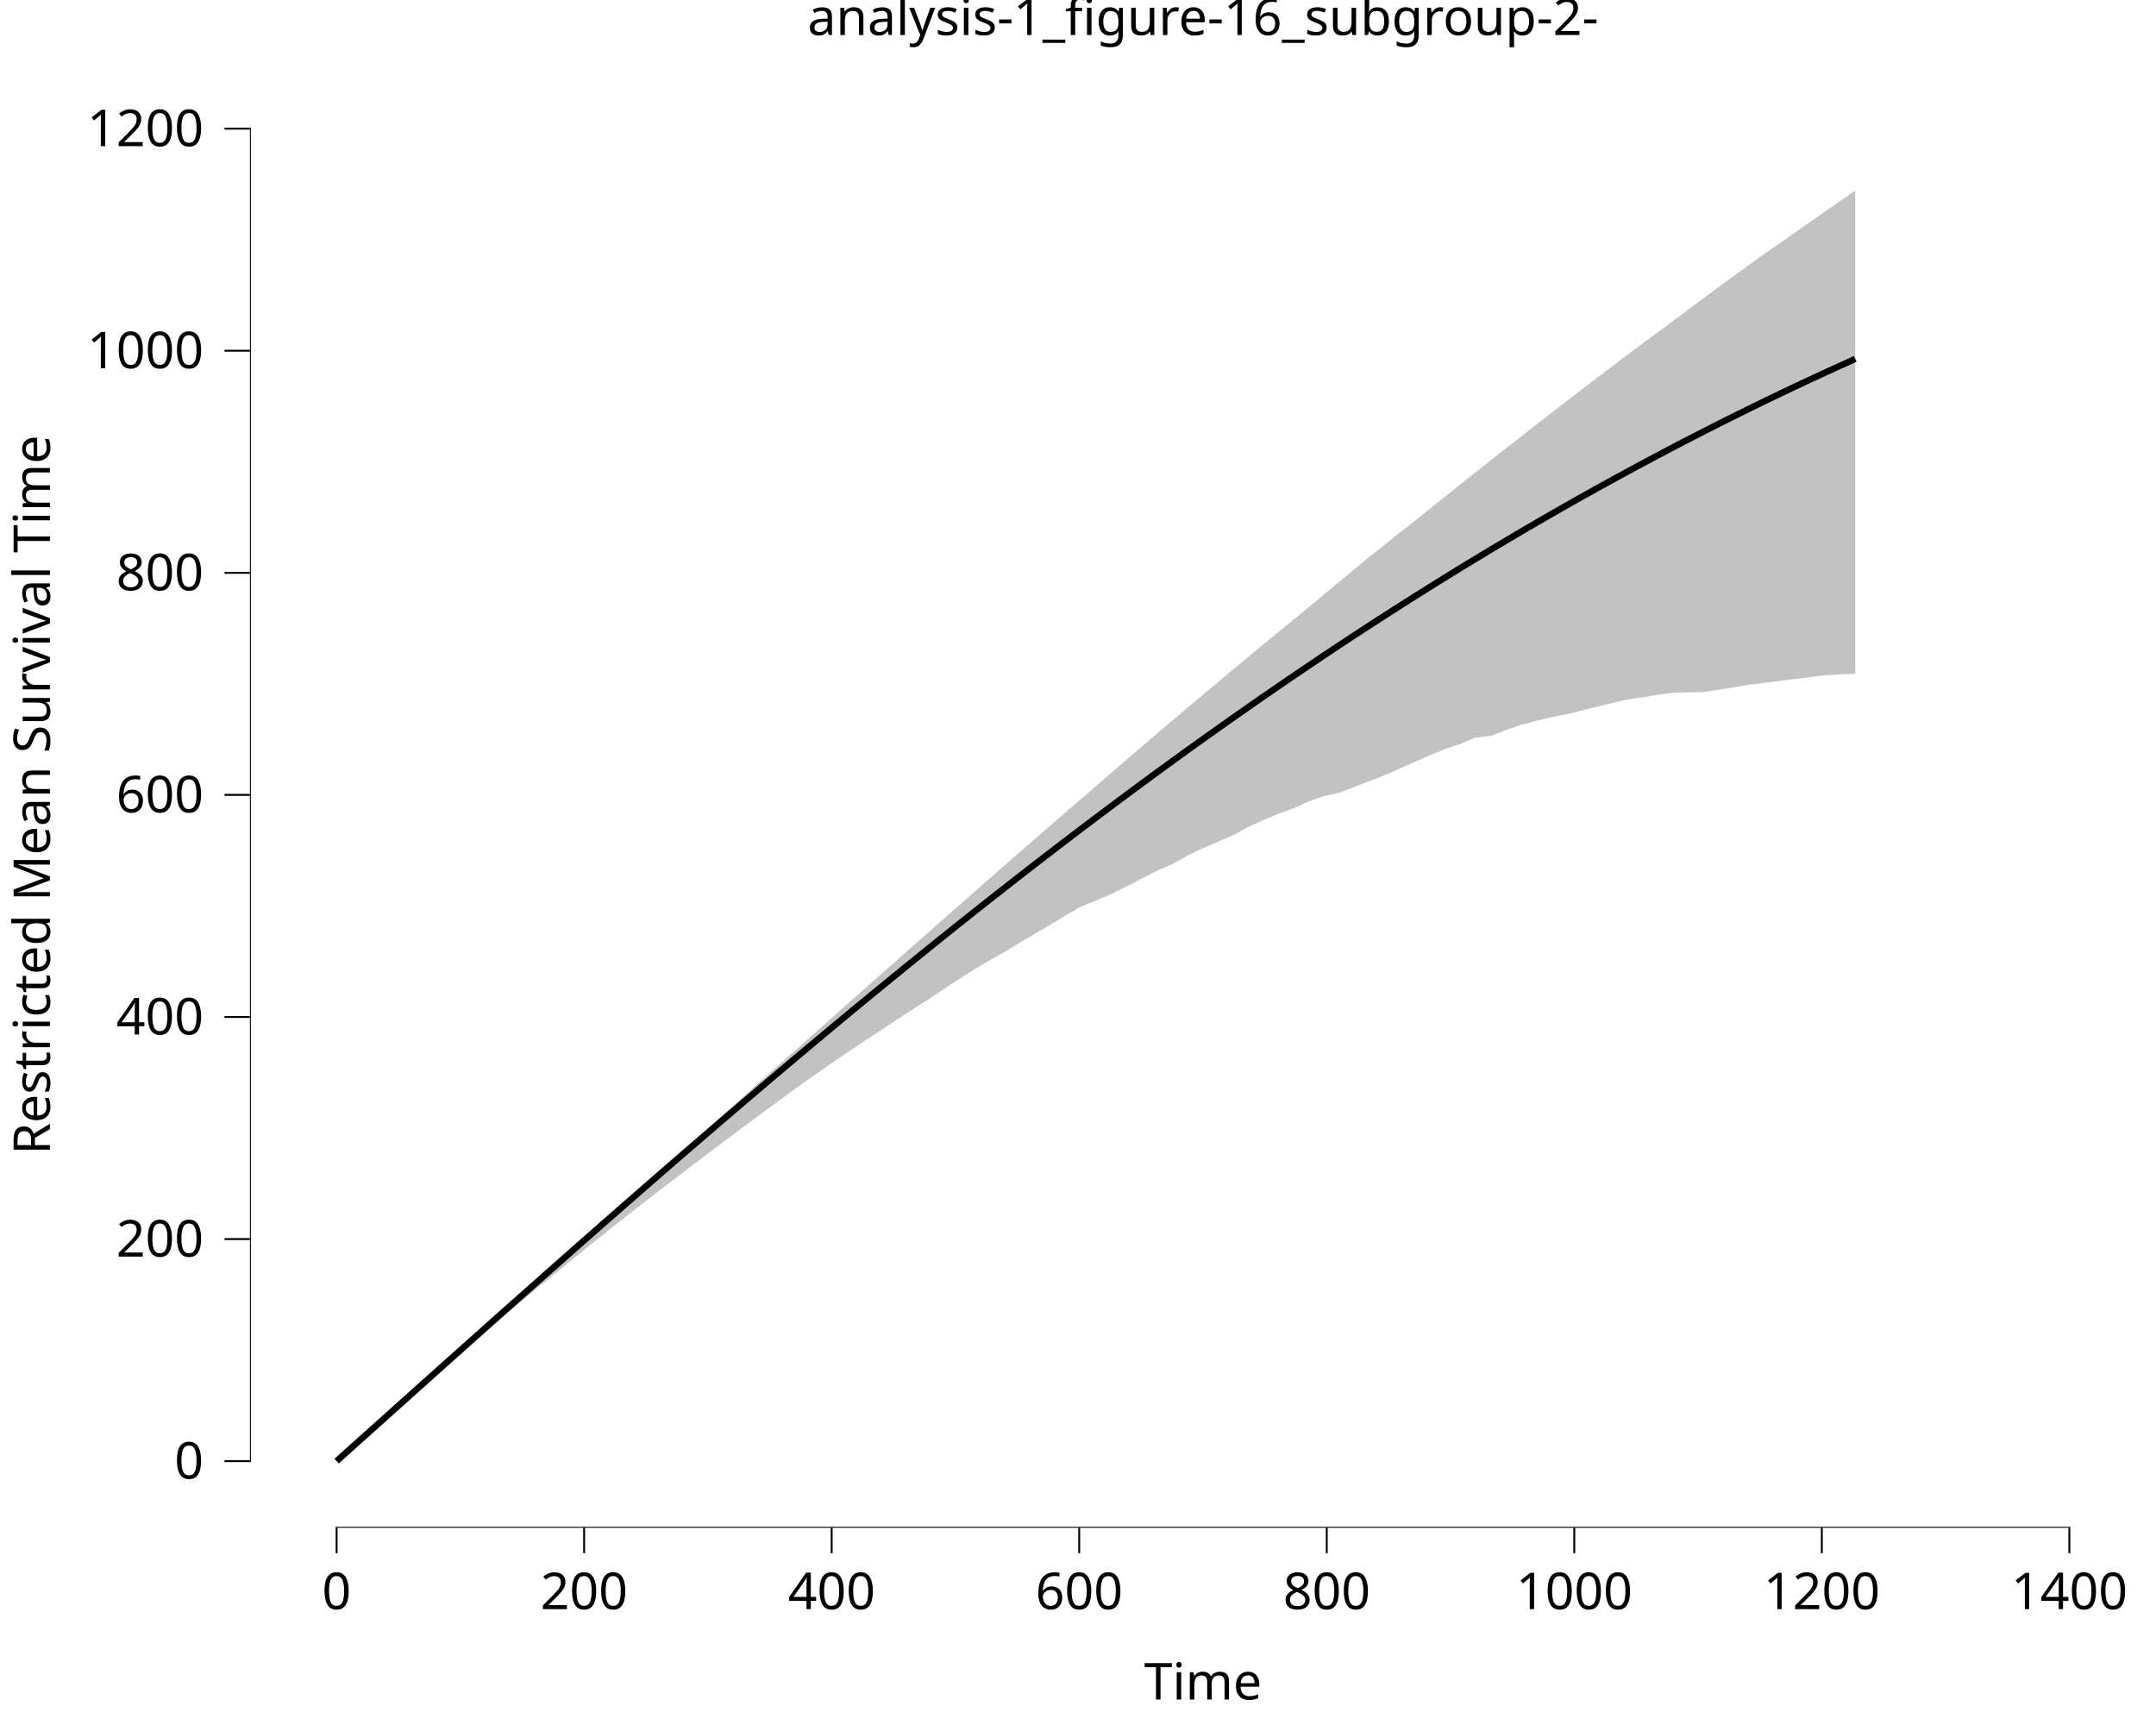
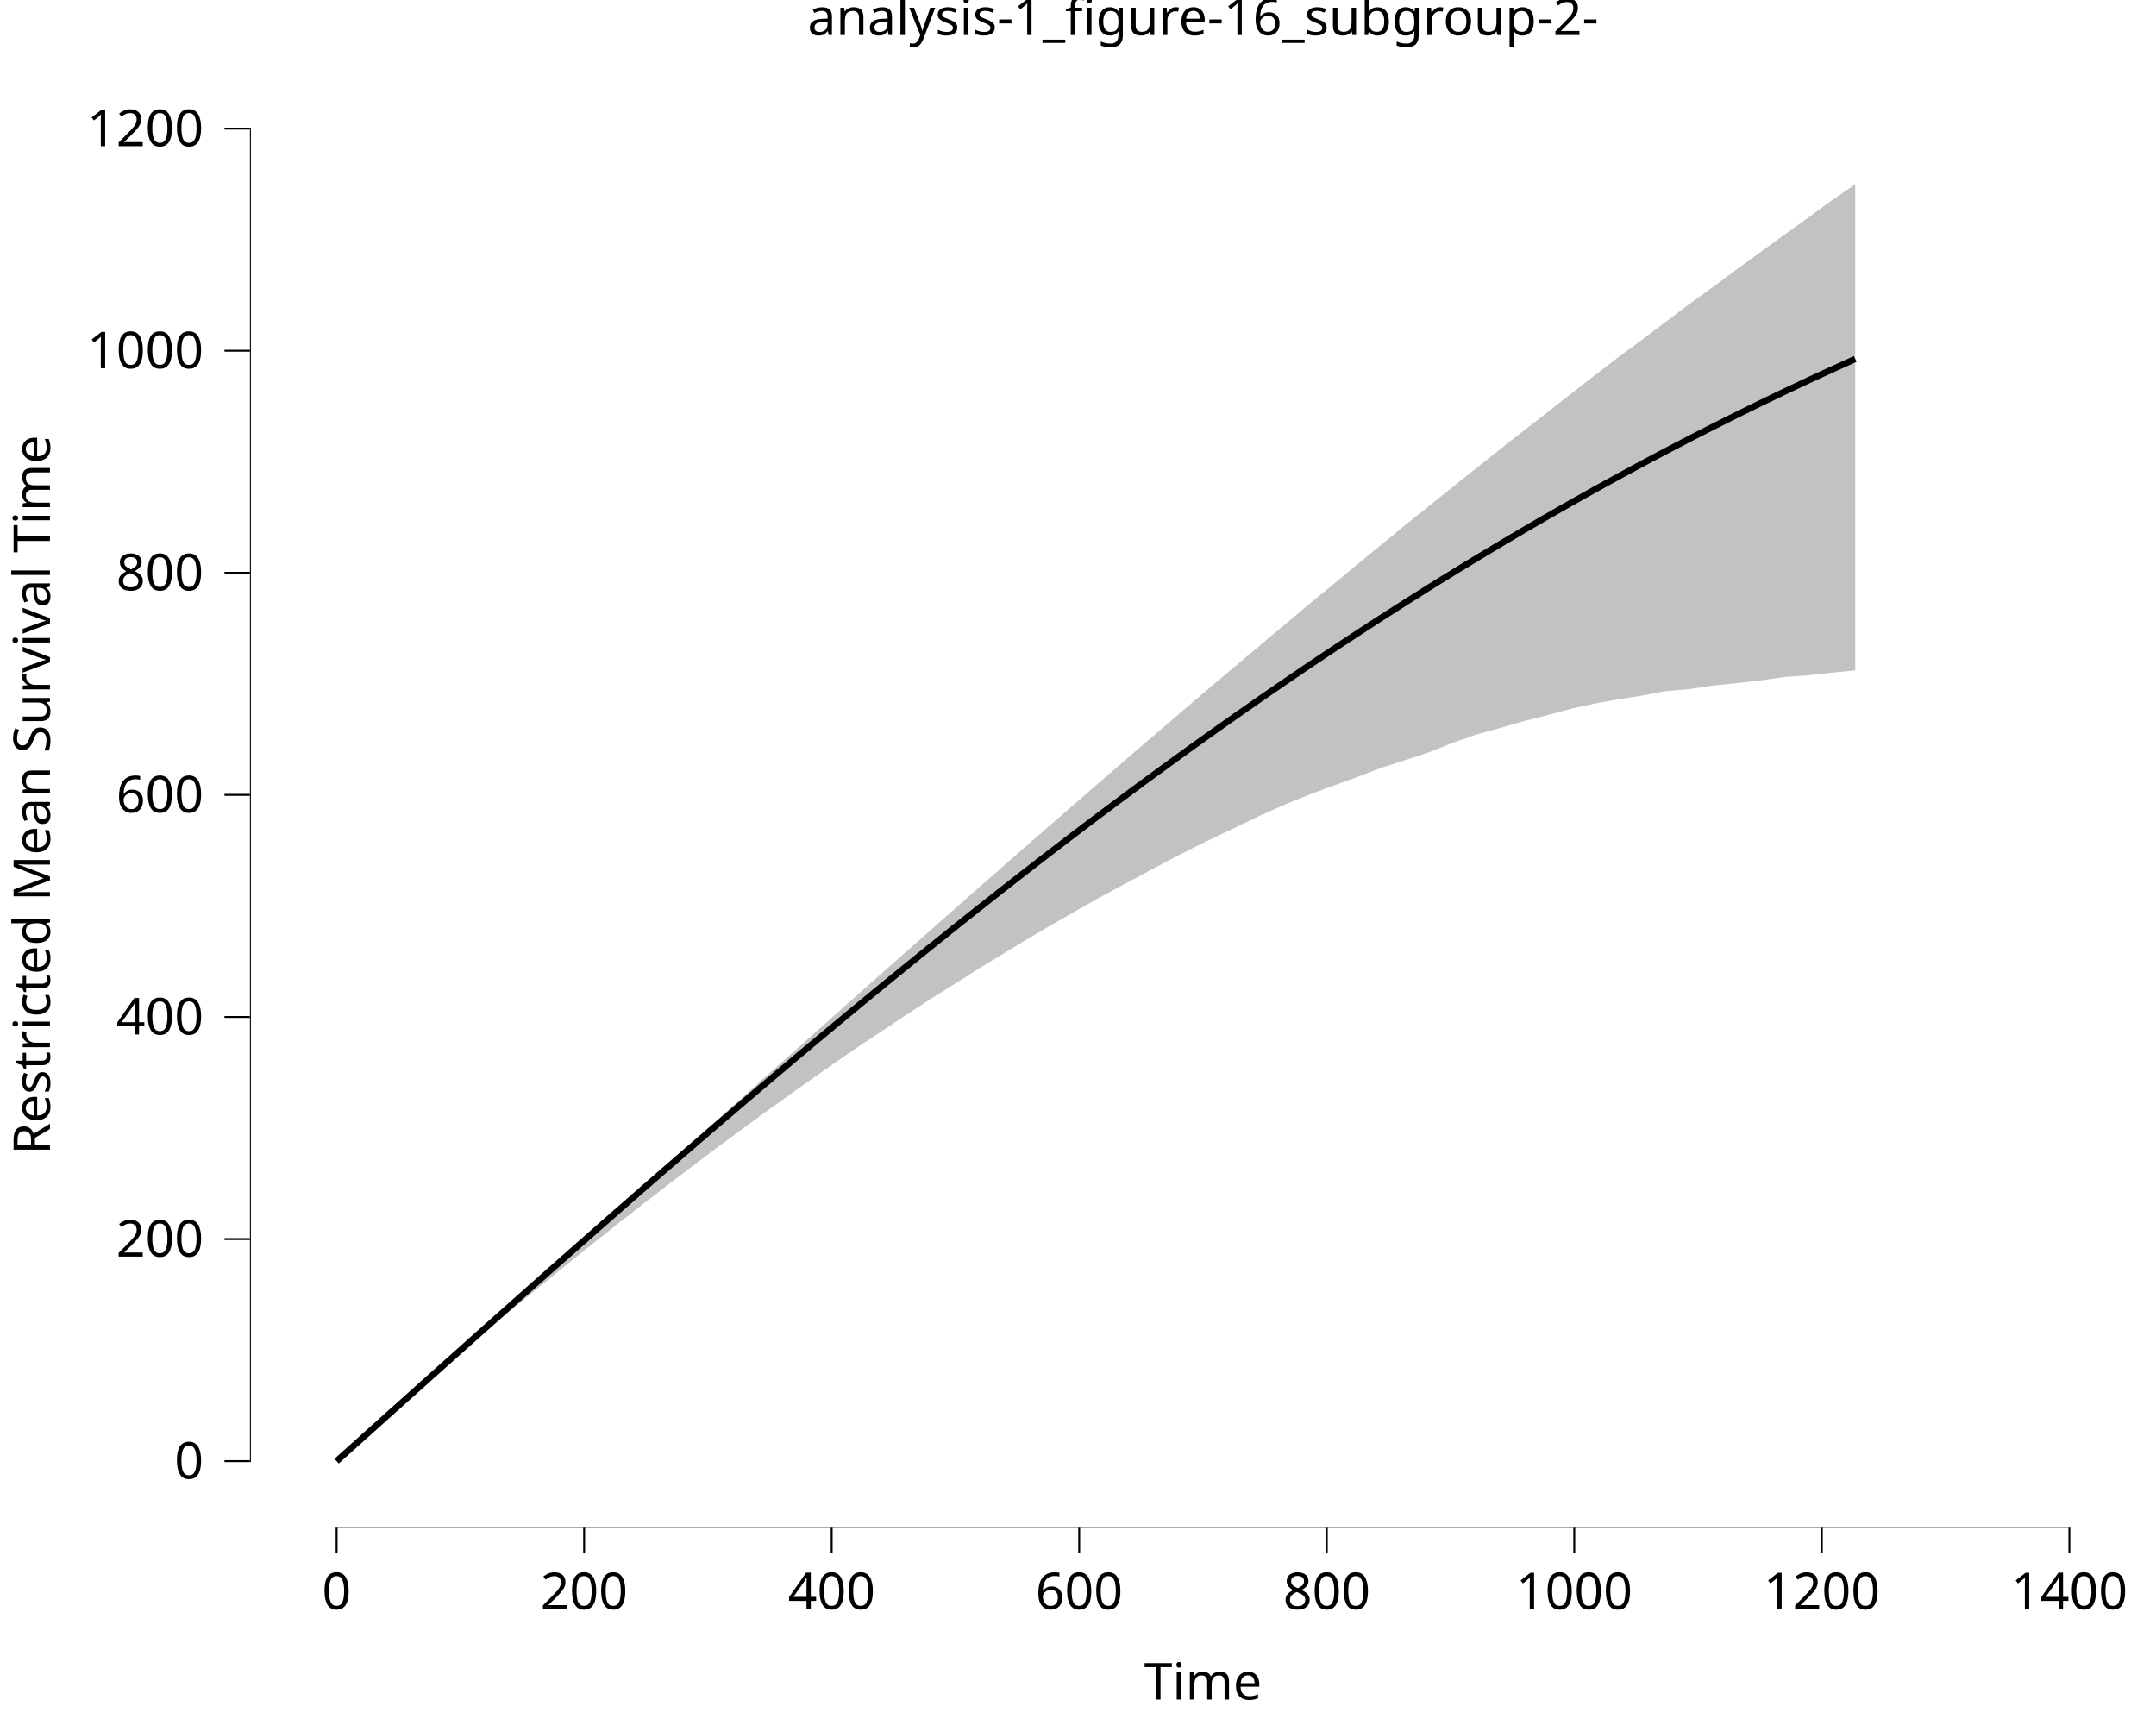
<svg xmlns="http://www.w3.org/2000/svg" class="svglite" data-engine-version="2.0" width="720.00pt" height="576.00pt" viewBox="0 0 720.00 576.00">
  <defs>
    <style type="text/css">
    .svglite line, .svglite polyline, .svglite polygon, .svglite path, .svglite rect, .svglite circle {
      fill: none;
      stroke: #000000;
      stroke-linecap: round;
      stroke-linejoin: round;
      stroke-miterlimit: 10.00;
    }
  </style>
  </defs>
  <rect width="100%" height="100%" style="stroke: none; fill: #FFFFFF;" />
  <defs>
    <clipPath id="cpMC4wMHw3MjAuMDB8MC4wMHw1NzYuMDA=">
      <rect x="0.00" y="0.00" width="720.00" height="576.00" />
    </clipPath>
  </defs>
  <g clip-path="url(#cpMC4wMHw3MjAuMDB8MC4wMHw1NzYuMDA=)">
    <rect x="0.00" y="0.00" width="720.00" height="576.00" style="stroke-width: 10.67; stroke: none;" />
  </g>
  <defs>
    <clipPath id="cpODMuNDd8NzIwLjAwfDIwLjcxfDUxMC4xNA==">
      <rect x="83.47" y="20.71" width="636.53" height="489.43" />
    </clipPath>
  </defs>
  <g clip-path="url(#cpODMuNDd8NzIwLjAwfDIwLjcxfDUxMC4xNA==)">
    <rect x="83.47" y="20.71" width="636.53" height="489.43" style="stroke-width: 10.67; stroke: none;" />
-     <polygon points="112.41,487.89 117.36,483.44 122.74,478.62 127.70,474.17 132.66,469.72 137.62,465.28 142.99,460.46 147.95,456.01 152.91,451.56 157.87,447.11 163.24,442.29 168.20,437.84 173.16,433.39 178.54,428.57 183.50,424.13 188.46,419.68 193.42,415.23 198.79,410.42 203.75,405.97 208.71,401.53 213.67,397.09 219.04,392.28 224.00,387.84 228.96,383.40 233.92,378.97 239.30,374.17 244.26,369.74 249.22,365.31 254.59,360.52 259.55,356.10 264.51,351.68 269.47,347.27 274.84,342.49 279.80,338.08 284.76,333.68 289.72,329.28 295.10,324.53 300.06,320.14 305.02,315.75 310.39,311.01 315.35,306.64 320.31,302.27 325.27,297.91 330.64,293.20 335.60,288.85 340.56,284.52 345.52,280.21 350.90,275.54 355.86,271.25 360.82,266.97 366.19,262.34 371.15,258.04 376.11,253.76 381.07,249.48 386.44,244.89 391.40,240.69 396.36,236.50 401.32,232.33 406.70,227.84 411.66,223.66 416.62,219.53 421.58,215.40 426.95,211.04 431.91,206.96 436.87,202.89 442.24,198.44 447.20,194.30 452.16,190.17 457.12,186.09 462.50,181.82 467.46,177.83 472.42,173.97 477.38,169.98 482.75,165.67 487.71,161.72 492.67,157.78 498.04,153.53 503.00,149.63 507.96,145.79 512.92,141.85 518.30,137.70 523.25,133.87 528.21,130.06 533.17,126.28 538.55,122.19 543.51,118.44 548.47,114.72 553.43,111.11 558.80,107.09 563.76,103.39 568.72,99.71 574.09,95.76 579.05,92.13 584.01,88.51 588.97,84.92 594.35,81.23 599.31,77.72 604.27,74.24 609.23,70.78 614.60,67.06 619.56,63.65 619.56,224.97 614.60,225.18 609.23,225.51 604.27,226.10 599.31,226.72 594.35,227.36 588.97,228.08 584.01,228.65 579.05,229.51 574.09,230.27 568.72,231.10 563.76,231.19 558.80,231.29 553.43,232.05 548.47,232.87 543.51,233.56 538.55,234.71 533.17,236.03 528.21,237.23 523.25,238.50 518.30,239.42 512.92,240.72 507.96,242.04 503.00,243.74 498.04,245.68 492.67,246.29 487.71,248.41 482.75,250.04 477.38,252.25 472.42,254.42 467.46,256.61 462.50,258.81 457.12,260.90 452.16,262.81 447.20,264.75 442.24,265.79 436.87,267.68 431.91,269.91 426.95,271.71 421.58,273.99 416.62,276.22 411.66,278.97 406.70,281.10 401.32,283.41 396.36,285.82 391.40,288.57 386.44,290.73 381.07,293.48 376.11,296.04 371.15,298.52 366.19,300.65 360.82,302.82 355.86,305.68 350.90,308.70 345.52,311.84 340.56,314.76 335.60,317.82 330.64,320.58 325.27,323.72 320.31,326.93 315.35,330.16 310.39,333.44 305.02,336.94 300.06,340.08 295.10,343.41 289.72,346.95 284.76,350.25 279.80,353.58 274.84,357.00 269.47,360.76 264.51,364.31 259.55,367.94 254.59,371.60 249.22,375.59 244.26,379.27 239.30,383.01 233.92,387.09 228.96,390.84 224.00,394.63 219.04,398.44 213.67,402.60 208.71,406.46 203.75,410.41 198.79,414.36 193.42,418.69 188.46,422.74 183.50,426.79 178.54,430.86 173.16,435.30 168.20,439.43 163.24,443.61 157.87,448.18 152.91,452.40 147.95,456.65 142.99,460.92 137.62,465.59 132.66,469.92 127.70,474.28 122.74,478.67 117.36,483.45 112.41,487.89 " style="stroke-width: 0.00; stroke: none; stroke-linecap: butt; fill: #333333; fill-opacity: 0.30;" />
-     <polyline points="112.41,487.89 117.36,483.44 122.74,478.62 127.70,474.17 132.66,469.72 137.62,465.28 142.99,460.46 147.95,456.01 152.91,451.56 157.87,447.11 163.24,442.29 168.20,437.84 173.16,433.39 178.54,428.57 183.50,424.13 188.46,419.68 193.42,415.23 198.79,410.42 203.75,405.97 208.71,401.53 213.67,397.09 219.04,392.28 224.00,387.84 228.96,383.40 233.92,378.97 239.30,374.17 244.26,369.74 249.22,365.31 254.59,360.52 259.55,356.10 264.51,351.68 269.47,347.27 274.84,342.49 279.80,338.08 284.76,333.68 289.72,329.28 295.10,324.53 300.06,320.14 305.02,315.75 310.39,311.01 315.35,306.64 320.31,302.27 325.27,297.91 330.64,293.20 335.60,288.85 340.56,284.52 345.52,280.21 350.90,275.54 355.86,271.25 360.82,266.97 366.19,262.34 371.15,258.04 376.11,253.76 381.07,249.48 386.44,244.89 391.40,240.69 396.36,236.50 401.32,232.33 406.70,227.84 411.66,223.66 416.62,219.53 421.58,215.40 426.95,211.04 431.91,206.96 436.87,202.89 442.24,198.44 447.20,194.30 452.16,190.17 457.12,186.09 462.50,181.82 467.46,177.83 472.42,173.97 477.38,169.98 482.75,165.67 487.71,161.72 492.67,157.78 498.04,153.53 503.00,149.63 507.96,145.79 512.92,141.85 518.30,137.70 523.25,133.87 528.21,130.06 533.17,126.28 538.55,122.19 543.51,118.44 548.47,114.72 553.43,111.11 558.80,107.09 563.76,103.39 568.72,99.71 574.09,95.76 579.05,92.13 584.01,88.51 588.97,84.92 594.35,81.23 599.31,77.72 604.27,74.24 609.23,70.78 614.60,67.06 619.56,63.65 " style="stroke-width: 1.07; stroke: none; stroke-linecap: butt;" />
-     <polyline points="619.56,224.97 614.60,225.18 609.23,225.51 604.27,226.10 599.31,226.72 594.35,227.36 588.97,228.08 584.01,228.65 579.05,229.51 574.09,230.27 568.72,231.10 563.76,231.19 558.80,231.29 553.43,232.05 548.47,232.87 543.51,233.56 538.55,234.71 533.17,236.03 528.21,237.23 523.25,238.50 518.30,239.42 512.92,240.72 507.96,242.04 503.00,243.74 498.04,245.68 492.67,246.29 487.71,248.41 482.75,250.04 477.38,252.25 472.42,254.42 467.46,256.61 462.50,258.81 457.12,260.90 452.16,262.81 447.20,264.75 442.24,265.79 436.87,267.68 431.91,269.91 426.95,271.71 421.58,273.99 416.62,276.22 411.66,278.97 406.70,281.10 401.32,283.41 396.36,285.82 391.40,288.57 386.44,290.73 381.07,293.48 376.11,296.04 371.15,298.52 366.19,300.65 360.82,302.82 355.86,305.68 350.90,308.70 345.52,311.84 340.56,314.76 335.60,317.82 330.64,320.58 325.27,323.72 320.31,326.93 315.35,330.16 310.39,333.44 305.02,336.94 300.06,340.08 295.10,343.41 289.72,346.95 284.76,350.25 279.80,353.58 274.84,357.00 269.47,360.76 264.51,364.31 259.55,367.94 254.59,371.60 249.22,375.59 244.26,379.27 239.30,383.01 233.92,387.09 228.96,390.84 224.00,394.63 219.04,398.44 213.67,402.60 208.71,406.46 203.75,410.41 198.79,414.36 193.42,418.69 188.46,422.74 183.50,426.79 178.54,430.86 173.16,435.30 168.20,439.43 163.24,443.61 157.87,448.18 152.91,452.40 147.95,456.65 142.99,460.92 137.62,465.59 132.66,469.92 127.70,474.28 122.74,478.67 117.36,483.45 112.41,487.89 " style="stroke-width: 1.07; stroke: none; stroke-linecap: butt;" />
-     <polyline points="112.41,487.89 117.36,483.44 122.74,478.62 127.70,474.18 132.66,469.73 137.62,465.29 142.99,460.48 147.95,456.04 152.91,451.61 157.87,447.18 163.24,442.39 168.20,437.98 173.16,433.57 178.54,428.81 183.50,424.41 188.46,420.03 193.42,415.65 198.79,410.93 203.75,406.57 208.71,402.23 213.67,397.90 219.04,393.22 224.00,388.91 228.96,384.62 233.92,380.34 239.30,375.72 244.26,371.47 249.22,367.23 254.59,362.66 259.55,358.46 264.51,354.27 269.47,350.10 274.84,345.61 279.80,341.48 284.76,337.36 289.72,333.27 295.10,328.86 300.06,324.81 305.02,320.77 310.39,316.43 315.35,312.44 320.31,308.48 325.27,304.53 330.64,300.28 335.60,296.39 340.56,292.51 345.52,288.66 350.90,284.52 355.86,280.72 360.82,276.95 366.19,272.89 371.15,269.17 376.11,265.47 381.07,261.80 386.44,257.85 391.40,254.24 396.36,250.65 401.32,247.09 406.70,243.27 411.66,239.76 416.62,236.29 421.58,232.84 426.95,229.14 431.91,225.75 436.87,222.40 442.24,218.79 447.20,215.49 452.16,212.23 457.12,208.99 462.50,205.51 467.46,202.34 472.42,199.19 477.38,196.08 482.75,192.74 487.71,189.68 492.67,186.66 498.04,183.42 503.00,180.47 507.96,177.54 512.92,174.64 518.30,171.54 523.25,168.71 528.21,165.91 533.17,163.14 538.55,160.17 543.51,157.47 548.47,154.79 553.43,152.15 558.80,149.32 563.76,146.74 568.72,144.19 574.09,141.47 579.05,138.99 584.01,136.53 588.97,134.11 594.35,131.52 599.31,129.16 604.27,126.84 609.23,124.54 614.60,122.09 619.56,119.85 " style="stroke-width: 2.13; stroke-linecap: butt;" />
+     <polygon points="112.41,487.89 120.33,480.78 128.25,473.68 136.18,466.57 144.10,459.46 152.03,452.35 159.95,445.24 167.88,438.13 175.80,431.03 183.72,423.92 191.65,416.82 199.57,409.71 207.50,402.61 215.42,395.51 223.35,388.42 231.27,381.33 239.19,374.24 247.12,367.16 255.04,360.08 262.97,353.01 270.89,345.95 278.82,338.90 286.74,331.86 294.66,324.83 302.59,317.81 310.51,310.81 318.44,303.82 326.36,296.85 334.29,289.88 342.21,282.95 350.13,276.04 358.06,269.15 365.98,262.27 373.91,255.41 381.83,248.57 389.76,241.79 397.68,235.01 405.60,228.28 413.53,221.59 421.45,214.91 429.38,208.28 437.30,201.65 445.23,195.12 453.15,188.58 461.07,182.06 469.00,175.55 476.92,169.20 484.85,162.84 492.77,156.51 500.70,150.20 508.62,143.98 516.54,137.83 524.47,131.61 532.39,125.45 540.32,119.37 548.24,113.52 556.17,107.53 564.09,101.58 572.01,95.87 579.94,89.98 587.86,84.20 595.79,78.45 603.71,72.77 611.64,66.98 619.56,61.53 619.56,223.83 611.64,224.64 603.71,225.50 595.79,226.08 587.86,227.20 579.94,228.12 572.01,228.92 564.09,230.11 556.17,230.78 548.24,232.28 540.32,233.53 532.39,234.97 524.47,236.71 516.54,238.86 508.62,240.88 500.70,243.16 492.77,245.34 484.85,248.17 476.92,251.31 469.00,253.90 461.07,256.46 453.15,259.50 445.23,262.36 437.30,265.31 429.38,268.55 421.45,272.04 413.53,275.84 405.60,279.62 397.68,283.51 389.76,287.56 381.83,291.84 373.91,296.06 365.98,300.37 358.06,304.88 350.13,309.43 342.21,314.10 334.29,318.91 326.36,323.74 318.44,328.77 310.51,333.74 302.59,338.91 294.66,344.20 286.74,349.44 278.82,354.87 270.89,360.44 262.97,366.07 255.04,371.75 247.12,377.57 239.19,383.41 231.27,389.39 223.35,395.41 215.42,401.53 207.50,407.72 199.57,413.98 191.65,420.32 183.72,426.76 175.80,433.27 167.88,439.84 159.95,446.49 152.03,453.21 144.10,460.00 136.18,466.87 128.25,473.81 120.33,480.82 112.41,487.89 " style="stroke-width: 0.00; stroke: none; stroke-linecap: butt; fill: #333333; fill-opacity: 0.30;" />
+     <polyline points="112.41,487.89 120.33,480.78 128.25,473.68 136.18,466.57 144.10,459.46 152.03,452.35 159.95,445.24 167.88,438.13 175.80,431.03 183.72,423.92 191.65,416.82 199.57,409.71 207.50,402.61 215.42,395.51 223.35,388.42 231.27,381.33 239.19,374.24 247.12,367.16 255.04,360.08 262.97,353.01 270.89,345.95 278.82,338.90 286.74,331.86 294.66,324.83 302.59,317.81 310.51,310.81 318.44,303.82 326.36,296.85 334.29,289.88 342.21,282.95 350.13,276.04 358.06,269.15 365.98,262.27 373.91,255.41 381.83,248.57 389.76,241.79 397.68,235.01 405.60,228.28 413.53,221.59 421.45,214.91 429.38,208.28 437.30,201.65 445.23,195.12 453.15,188.58 461.07,182.06 469.00,175.55 476.92,169.20 484.85,162.84 492.77,156.51 500.70,150.20 508.62,143.98 516.54,137.83 524.47,131.61 532.39,125.45 540.32,119.37 548.24,113.52 556.17,107.53 564.09,101.58 572.01,95.87 579.94,89.98 587.86,84.20 595.79,78.45 603.71,72.77 611.64,66.98 619.56,61.53 " style="stroke-width: 1.07; stroke: none; stroke-linecap: butt;" />
+     <polyline points="619.56,223.83 611.64,224.64 603.71,225.50 595.79,226.08 587.86,227.20 579.94,228.12 572.01,228.92 564.09,230.11 556.17,230.78 548.24,232.28 540.32,233.53 532.39,234.97 524.47,236.71 516.54,238.86 508.62,240.88 500.70,243.16 492.77,245.34 484.85,248.17 476.92,251.31 469.00,253.90 461.07,256.46 453.15,259.50 445.23,262.36 437.30,265.31 429.38,268.55 421.45,272.04 413.53,275.84 405.60,279.62 397.68,283.51 389.76,287.56 381.83,291.84 373.91,296.06 365.98,300.37 358.06,304.88 350.13,309.43 342.21,314.10 334.29,318.91 326.36,323.74 318.44,328.77 310.51,333.74 302.59,338.91 294.66,344.20 286.74,349.44 278.82,354.87 270.89,360.44 262.97,366.07 255.04,371.75 247.12,377.57 239.19,383.41 231.27,389.39 223.35,395.41 215.42,401.53 207.50,407.72 199.57,413.98 191.65,420.32 183.72,426.76 175.80,433.27 167.88,439.84 159.95,446.49 152.03,453.21 144.10,460.00 136.18,466.87 128.25,473.81 120.33,480.82 112.41,487.89 " style="stroke-width: 1.07; stroke: none; stroke-linecap: butt;" />
+     <polyline points="112.41,487.89 120.33,480.78 128.25,473.68 136.18,466.58 144.10,459.48 152.03,452.40 159.95,445.33 167.88,438.27 175.80,431.23 183.72,424.21 191.65,417.21 199.57,410.24 207.50,403.29 215.42,396.37 223.35,389.48 231.27,382.63 239.19,375.80 247.12,369.02 255.04,362.28 262.97,355.57 270.89,348.91 278.82,342.30 286.74,335.73 294.66,329.21 302.59,322.75 310.51,316.33 318.44,309.97 326.36,303.67 334.29,297.42 342.21,291.23 350.13,285.11 358.06,279.04 365.98,273.04 373.91,267.11 381.83,261.24 389.76,255.44 397.68,249.70 405.60,244.04 413.53,238.45 421.45,232.93 429.38,227.48 437.30,222.10 445.23,216.80 453.15,211.58 461.07,206.43 469.00,201.36 476.92,196.36 484.85,191.44 492.77,186.60 500.70,181.84 508.62,177.15 516.54,172.55 524.47,168.02 532.39,163.57 540.32,159.20 548.24,154.91 556.17,150.70 564.09,146.57 572.01,142.52 579.94,138.55 587.86,134.65 595.79,130.83 603.71,127.10 611.64,123.44 619.56,119.85 " style="stroke-width: 2.13; stroke-linecap: butt;" />
    <line x1="112.09" y1="510.14" x2="691.39" y2="510.14" style="stroke-width: 0.64; stroke-linecap: butt;" />
    <line x1="83.47" y1="488.21" x2="83.47" y2="42.64" style="stroke-width: 0.64; stroke-linecap: butt;" />
    <rect x="83.47" y="20.71" width="636.53" height="489.43" style="stroke-width: 0.00; stroke: none;" />
  </g>
  <g clip-path="url(#cpMC4wMHw3MjAuMDB8MC4wMHw1NzYuMDA=)">
    <polyline points="83.47,510.14 83.47,20.71 " style="stroke-width: 0.00; stroke: none; stroke-linecap: butt;" />
    <text x="67.99" y="493.74" text-anchor="end" style="font-size: 17.00px; font-family: sans;" textLength="9.46px" lengthAdjust="spacingAndGlyphs">0</text>
    <text x="67.99" y="419.59" text-anchor="end" style="font-size: 17.00px; font-family: sans;" textLength="28.37px" lengthAdjust="spacingAndGlyphs">200</text>
    <text x="67.99" y="345.43" text-anchor="end" style="font-size: 17.00px; font-family: sans;" textLength="28.37px" lengthAdjust="spacingAndGlyphs">400</text>
    <text x="67.99" y="271.27" text-anchor="end" style="font-size: 17.00px; font-family: sans;" textLength="28.37px" lengthAdjust="spacingAndGlyphs">600</text>
    <text x="67.99" y="197.12" text-anchor="end" style="font-size: 17.00px; font-family: sans;" textLength="28.37px" lengthAdjust="spacingAndGlyphs">800</text>
    <text x="67.99" y="122.96" text-anchor="end" style="font-size: 17.00px; font-family: sans;" textLength="37.82px" lengthAdjust="spacingAndGlyphs">1000</text>
    <text x="67.99" y="48.80" text-anchor="end" style="font-size: 17.00px; font-family: sans;" textLength="37.82px" lengthAdjust="spacingAndGlyphs">1200</text>
    <polyline points="74.97,487.89 83.47,487.89 " style="stroke-width: 0.64; stroke-linecap: butt;" />
    <polyline points="74.97,413.74 83.47,413.74 " style="stroke-width: 0.64; stroke-linecap: butt;" />
    <polyline points="74.97,339.58 83.47,339.58 " style="stroke-width: 0.64; stroke-linecap: butt;" />
    <polyline points="74.97,265.42 83.47,265.42 " style="stroke-width: 0.64; stroke-linecap: butt;" />
    <polyline points="74.97,191.27 83.47,191.27 " style="stroke-width: 0.64; stroke-linecap: butt;" />
    <polyline points="74.97,117.11 83.47,117.11 " style="stroke-width: 0.64; stroke-linecap: butt;" />
    <polyline points="74.97,42.95 83.47,42.95 " style="stroke-width: 0.64; stroke-linecap: butt;" />
    <polyline points="83.47,510.14 720.00,510.14 " style="stroke-width: 0.00; stroke: none; stroke-linecap: butt;" />
    <polyline points="112.41,518.64 112.41,510.14 " style="stroke-width: 0.64; stroke-linecap: butt;" />
    <polyline points="195.07,518.64 195.07,510.14 " style="stroke-width: 0.64; stroke-linecap: butt;" />
    <polyline points="277.74,518.64 277.74,510.14 " style="stroke-width: 0.64; stroke-linecap: butt;" />
    <polyline points="360.40,518.64 360.40,510.14 " style="stroke-width: 0.64; stroke-linecap: butt;" />
    <polyline points="443.07,518.64 443.07,510.14 " style="stroke-width: 0.64; stroke-linecap: butt;" />
    <polyline points="525.73,518.64 525.73,510.14 " style="stroke-width: 0.64; stroke-linecap: butt;" />
    <polyline points="608.40,518.64 608.40,510.14 " style="stroke-width: 0.64; stroke-linecap: butt;" />
    <polyline points="691.07,518.64 691.07,510.14 " style="stroke-width: 0.64; stroke-linecap: butt;" />
    <text x="112.41" y="537.32" text-anchor="middle" style="font-size: 17.00px; font-family: sans;" textLength="9.46px" lengthAdjust="spacingAndGlyphs">0</text>
    <text x="195.07" y="537.32" text-anchor="middle" style="font-size: 17.00px; font-family: sans;" textLength="28.37px" lengthAdjust="spacingAndGlyphs">200</text>
    <text x="277.74" y="537.32" text-anchor="middle" style="font-size: 17.00px; font-family: sans;" textLength="28.37px" lengthAdjust="spacingAndGlyphs">400</text>
    <text x="360.40" y="537.32" text-anchor="middle" style="font-size: 17.00px; font-family: sans;" textLength="28.37px" lengthAdjust="spacingAndGlyphs">600</text>
    <text x="443.07" y="537.32" text-anchor="middle" style="font-size: 17.00px; font-family: sans;" textLength="28.37px" lengthAdjust="spacingAndGlyphs">800</text>
    <text x="525.73" y="537.32" text-anchor="middle" style="font-size: 17.00px; font-family: sans;" textLength="37.82px" lengthAdjust="spacingAndGlyphs">1000</text>
    <text x="608.40" y="537.32" text-anchor="middle" style="font-size: 17.00px; font-family: sans;" textLength="37.82px" lengthAdjust="spacingAndGlyphs">1200</text>
    <text x="691.07" y="537.32" text-anchor="middle" style="font-size: 17.00px; font-family: sans;" textLength="37.82px" lengthAdjust="spacingAndGlyphs">1400</text>
    <text x="401.74" y="567.49" text-anchor="middle" style="font-size: 17.00px; font-family: sans;" textLength="37.78px" lengthAdjust="spacingAndGlyphs">Time</text>
    <text transform="translate(16.68,265.42) rotate(-90)" text-anchor="middle" style="font-size: 17.00px; font-family: sans;" textLength="231.50px" lengthAdjust="spacingAndGlyphs">Restricted Mean Survival Time</text>
    <text x="401.74" y="11.70" text-anchor="middle" style="font-size: 17.00px; font-family: sans;" textLength="254.24px" lengthAdjust="spacingAndGlyphs">analysis-1_figure-16_subgroup-2-</text>
  </g>
</svg>
